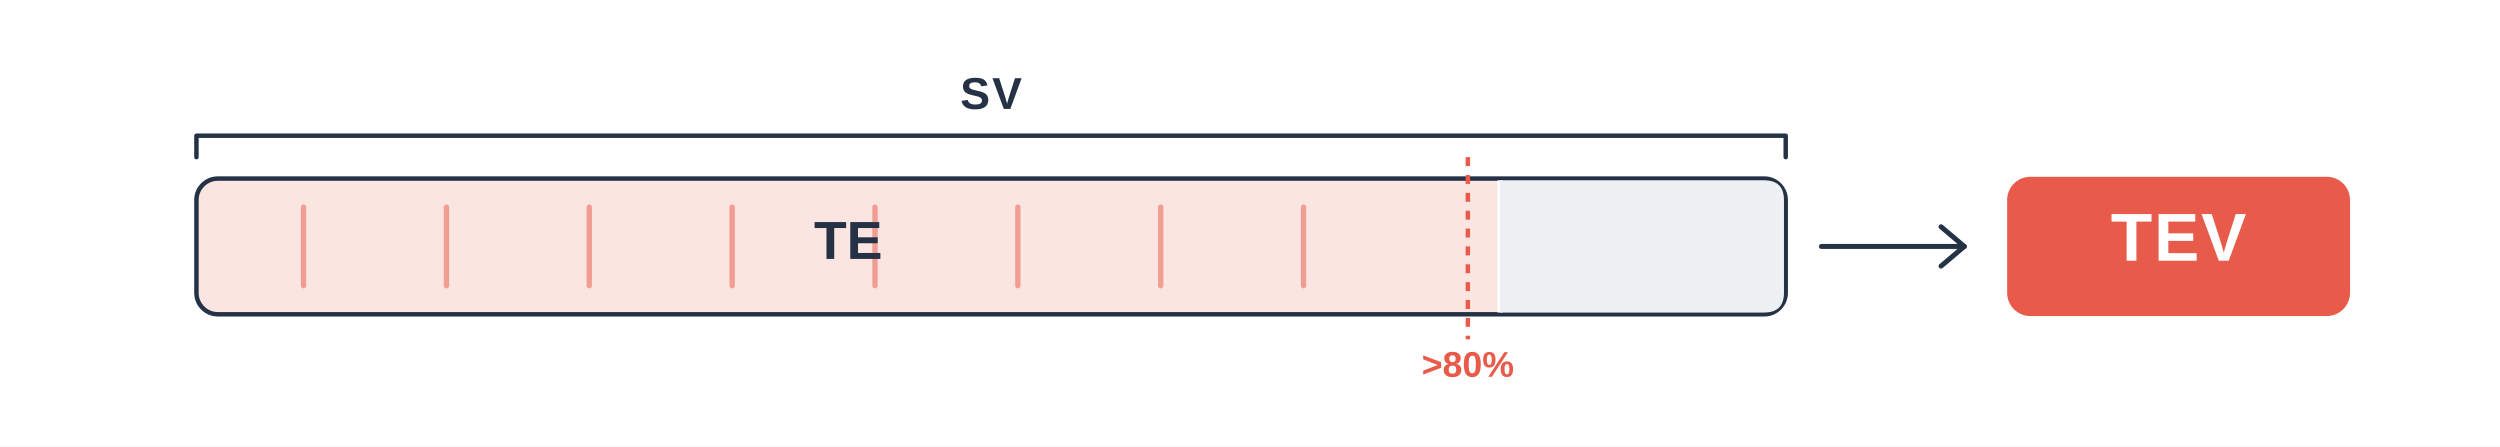
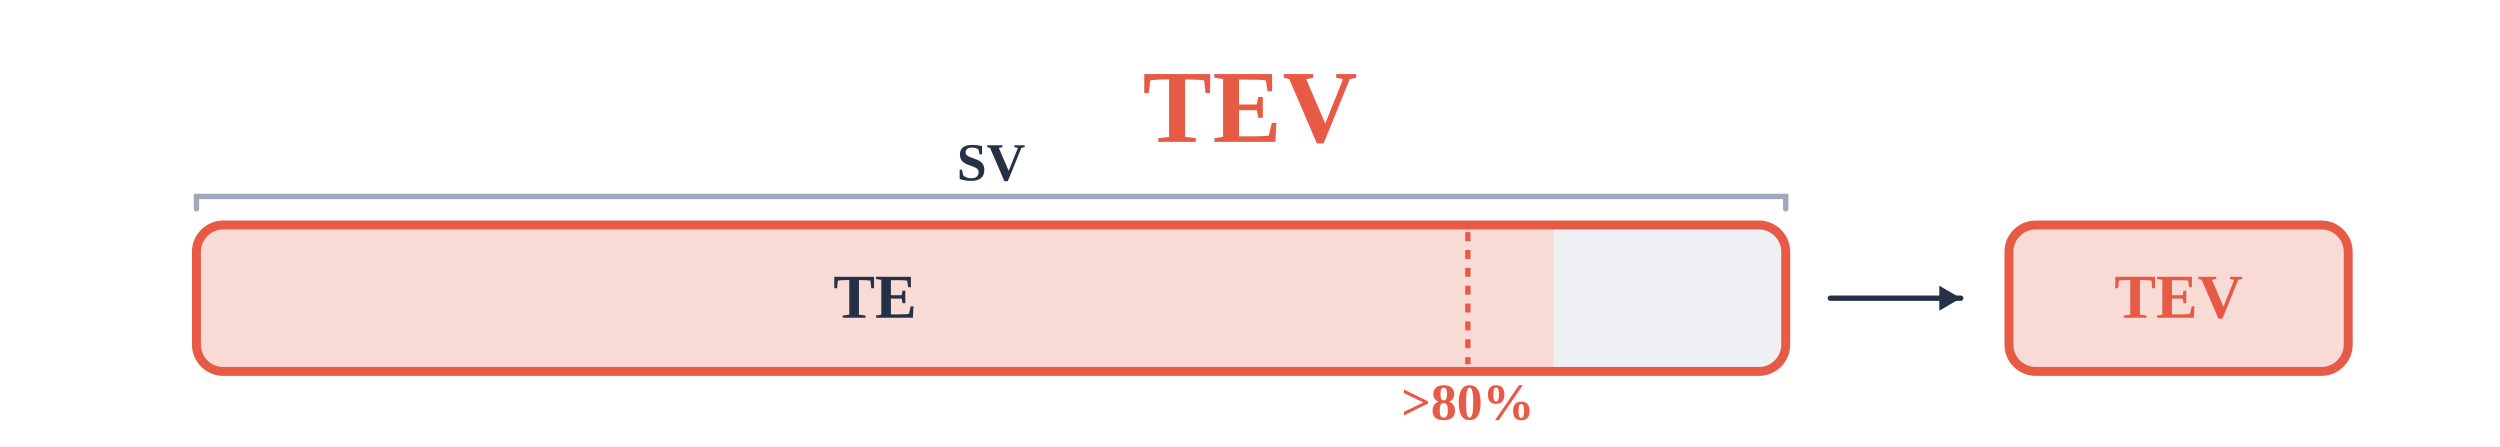
- <svg xmlns="http://www.w3.org/2000/svg" width="1400" height="250" viewBox="0 0 1400 250" role="img" aria-labelledby="title desc">
+ <svg xmlns="http://www.w3.org/2000/svg" width="1400" height="250" viewBox="0 0 1400 250" role="img" aria-labelledby="tev-title tev-desc">
  <rect width="1400" height="250" fill="#FFFFFF" />
-   <g id="sv-bracket" fill="none" stroke="#253246" stroke-width="2.5" stroke-linecap="round">
-     <path d="M110 76 V88 M110 76 H1000 M1000 76 V88" />
+   <text id="tev-heading" x="700" y="63" text-anchor="middle" dominant-baseline="middle" font-family="Georgia, 'Times New Roman', serif" font-size="58" font-weight="700" letter-spacing="0.5" fill="#E75A46">TEV</text>
+   <g id="sv-bracket" fill="none" stroke="#A1A8BE" stroke-width="3" stroke-linecap="round">
+     <path d="M110 117 V110 H1000 V117" />
  </g>
-   <text x="555" y="61" text-anchor="middle" font-family="Arial, Helvetica, sans-serif" font-size="25" font-weight="700" letter-spacing="1.2" fill="#253246">SV</text>
-   <g id="sv-sequence">
-     <rect x="110" y="100" width="890" height="76" rx="12" fill="#FBE5E1" stroke="#253246" stroke-width="2.5" />
-     <path d="M840 101 V175" stroke="#FFFFFF" stroke-width="3" />
-     <path d="M840 101 H988 Q999 101 999 112 V164 Q999 175 988 175 H840 Z" fill="#EEF1F4" stroke="none" />
-     <g id="te-repeat-marks" stroke="#E85B4A" stroke-width="3" stroke-linecap="round" opacity="0.52">
-       <path d="M170 116 V160 M250 116 V160 M330 116 V160 M410 116 V160 M490 116 V160 M570 116 V160 M650 116 V160 M730 116 V160" />
-     </g>
-     <text x="475" y="145" text-anchor="middle" font-family="Arial, Helvetica, sans-serif" font-size="30" font-weight="700" fill="#253246">TE</text>
+   <text id="sv-label" x="555" y="101" text-anchor="middle" font-family="Georgia, 'Times New Roman', serif" font-size="30" font-weight="600" fill="#253246">SV</text>
+   <defs>
+     <clipPath id="sv-rounded-clip">
+       <rect x="110" y="126" width="890" height="82" rx="15" />
+     </clipPath>
+   </defs>
+   <g id="sv-interval" clip-path="url(#sv-rounded-clip)">
+     <rect x="110" y="126" width="890" height="82" fill="#EEF0F4" />
+     <rect id="te-covered-region" x="110" y="126" width="760" height="82" fill="#F8DBD5" />
  </g>
-   <g id="threshold">
-     <path d="M822 88 V190" stroke="#E85B4A" stroke-width="2.5" stroke-dasharray="5 5" />
-     <text x="822" y="211" text-anchor="middle" font-family="Arial, Helvetica, sans-serif" font-size="20" font-weight="700" fill="#E85B4A">&gt;80%</text>
+   <rect id="sv-outline" x="110" y="126" width="890" height="82" rx="15" fill="none" stroke="#E75A46" stroke-width="5" />
+   <text id="te-label" x="490" y="168" text-anchor="middle" dominant-baseline="middle" font-family="Georgia, 'Times New Roman', serif" font-size="35" font-weight="600" fill="#253246">TE</text>
+   <g id="threshold" stroke="#E75A46" stroke-width="3" fill="none">
+     <path id="threshold-line" d="M822 130 V204" stroke-dasharray="5 5" />
  </g>
-   <g id="classification-arrow" fill="none" stroke="#253246" stroke-width="2.8" stroke-linecap="round" stroke-linejoin="round">
-     <path d="M1020 138 H1100" />
-     <path d="M1087 127 L1100 138 L1087 149" />
+   <text id="threshold-label" x="822" y="235" text-anchor="middle" font-family="Georgia, 'Times New Roman', serif" font-size="29" font-weight="700" fill="#E75A46">&gt;80%</text>
+   <g id="classification-arrow" stroke="#253246" stroke-width="3" fill="#253246" stroke-linecap="round" stroke-linejoin="round">
+     <path d="M1025 167 H1098" fill="none" />
+     <path d="M1086 160 L1098 167 L1086 174 Z" stroke="none" />
  </g>
-   <g id="tev-output">
-     <rect x="1125" y="100" width="190" height="76" rx="12" fill="#E85B4A" stroke="#E85B4A" stroke-width="2" />
-     <text x="1220" y="146" text-anchor="middle" font-family="Arial, Helvetica, sans-serif" font-size="38" font-weight="700" letter-spacing="1" fill="#FFFFFF">TEV</text>
-   </g>
+   <rect id="tev-result" x="1125" y="126" width="190" height="82" rx="15" fill="#F8DBD5" stroke="#E75A46" stroke-width="5" />
+   <text id="tev-result-label" x="1220" y="168" text-anchor="middle" dominant-baseline="middle" font-family="Georgia, 'Times New Roman', serif" font-size="35" font-weight="700" fill="#E75A46">TEV</text>
</svg>
